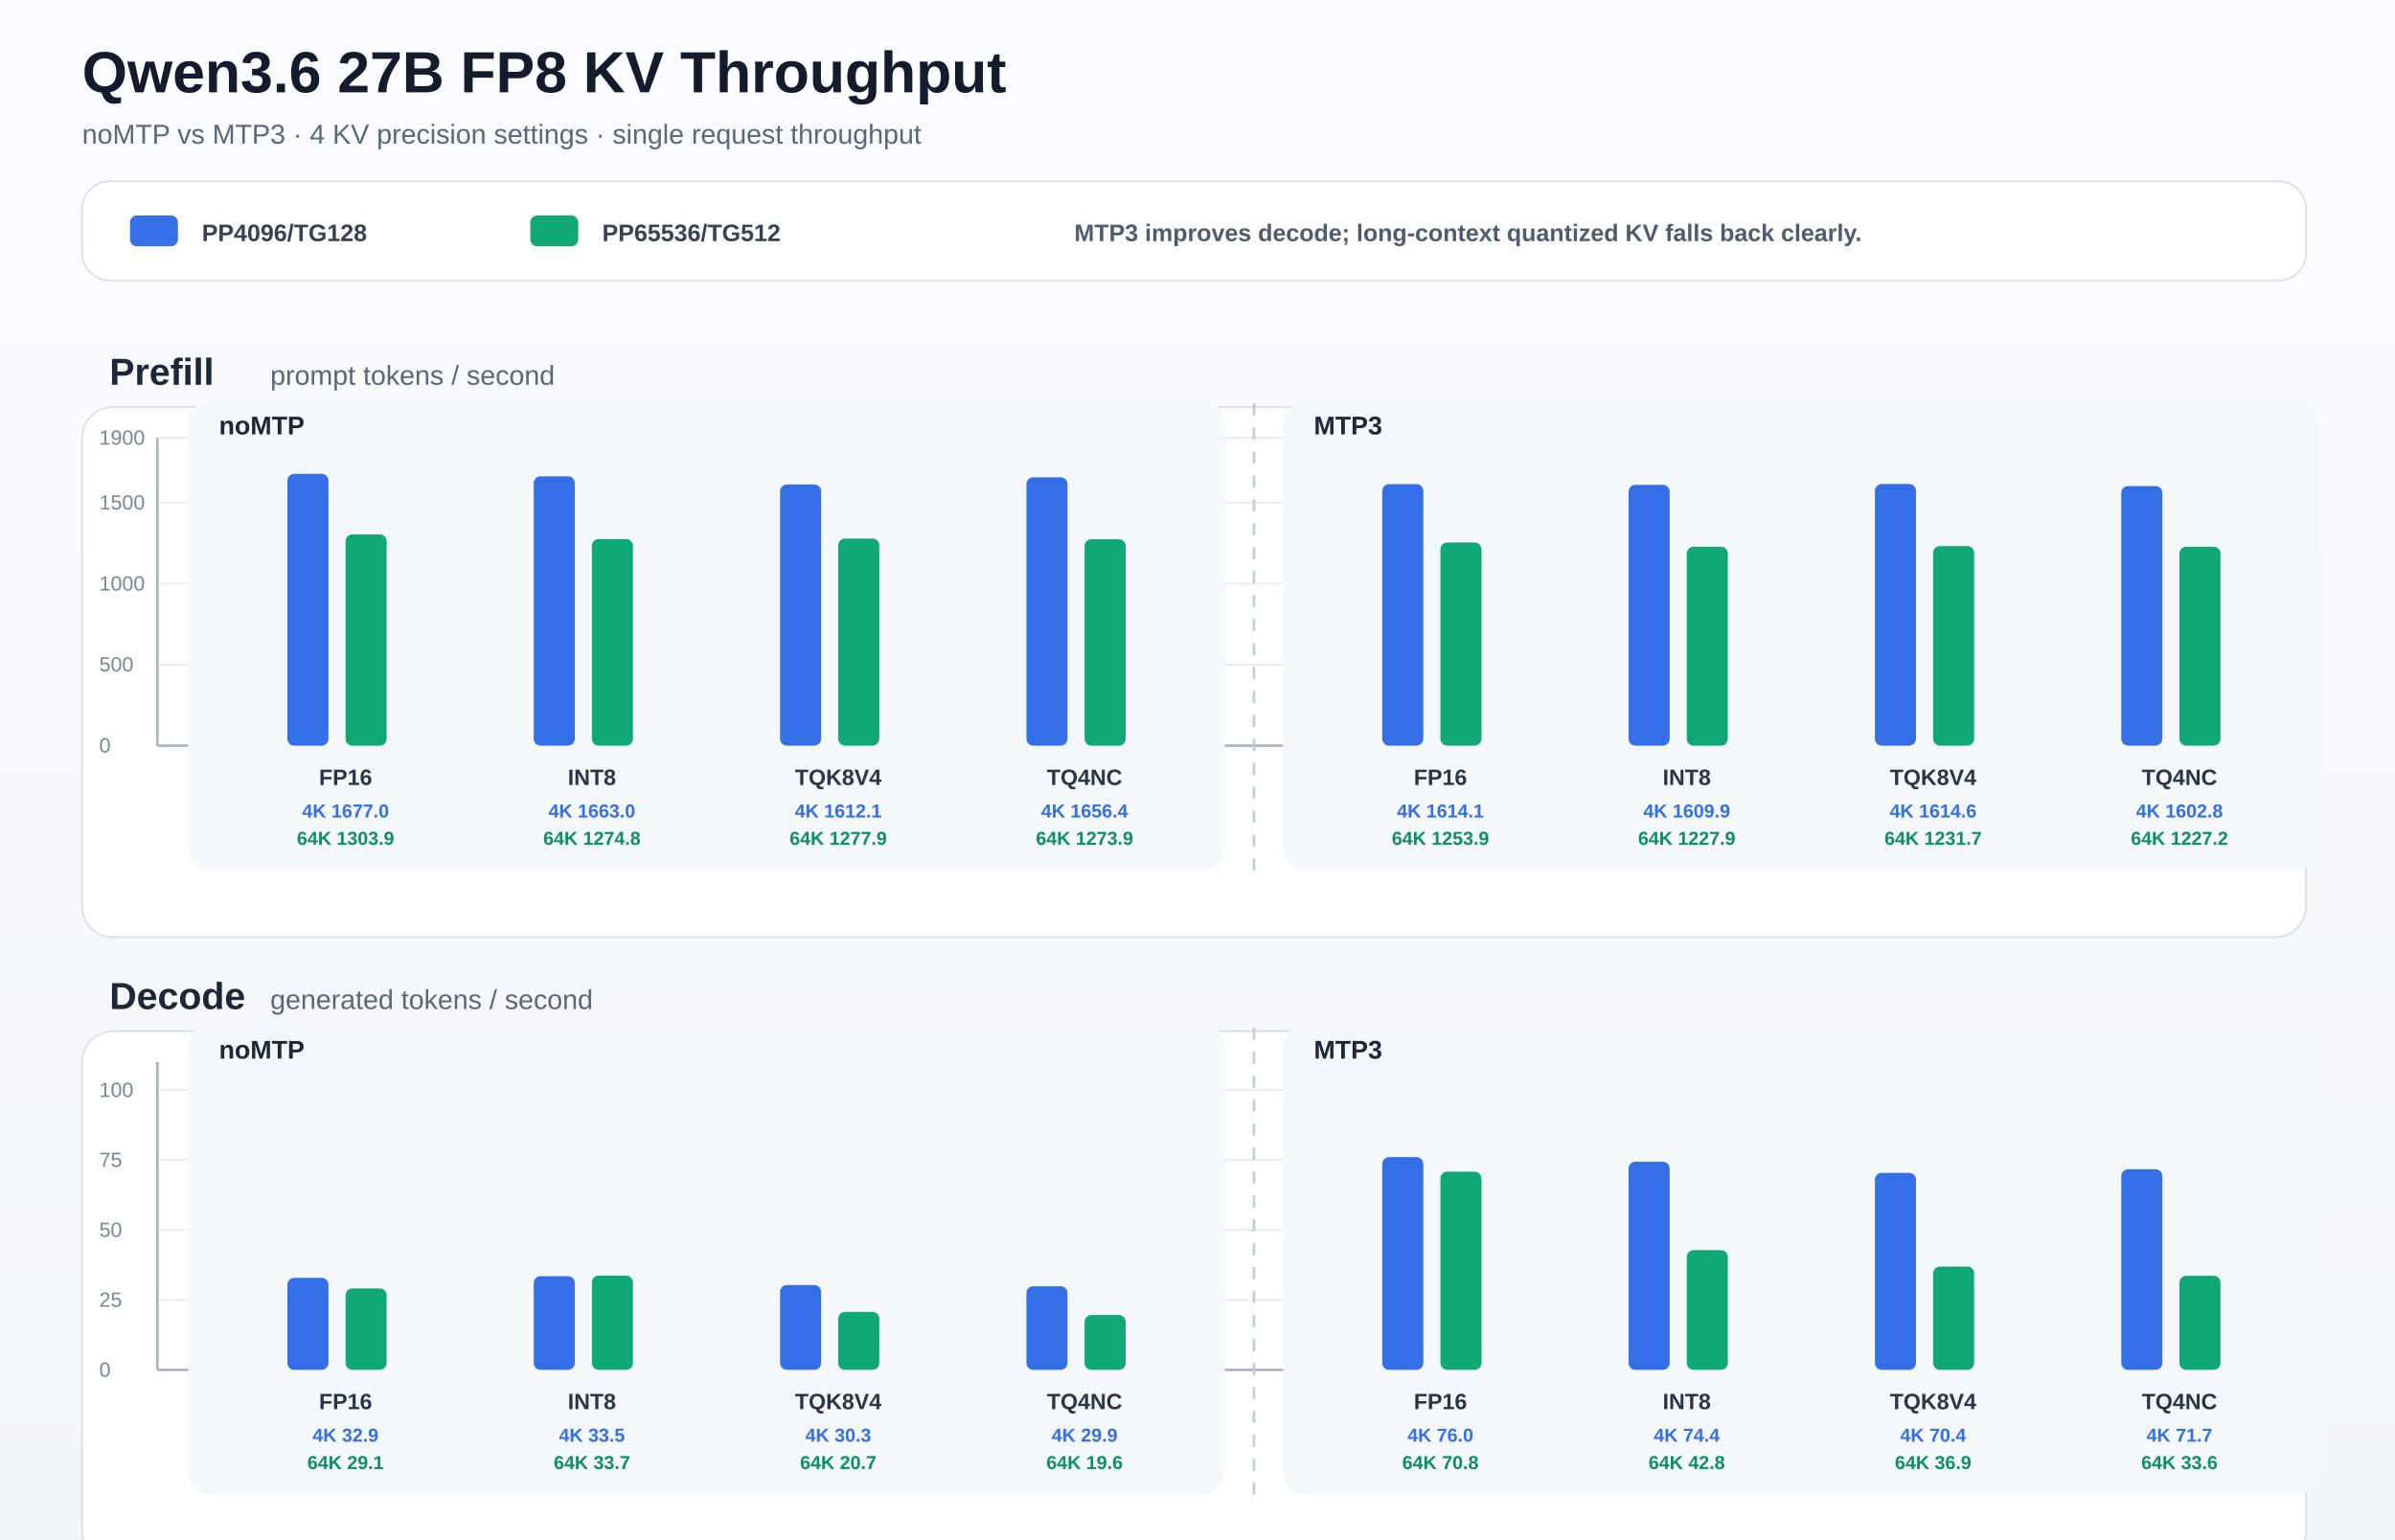
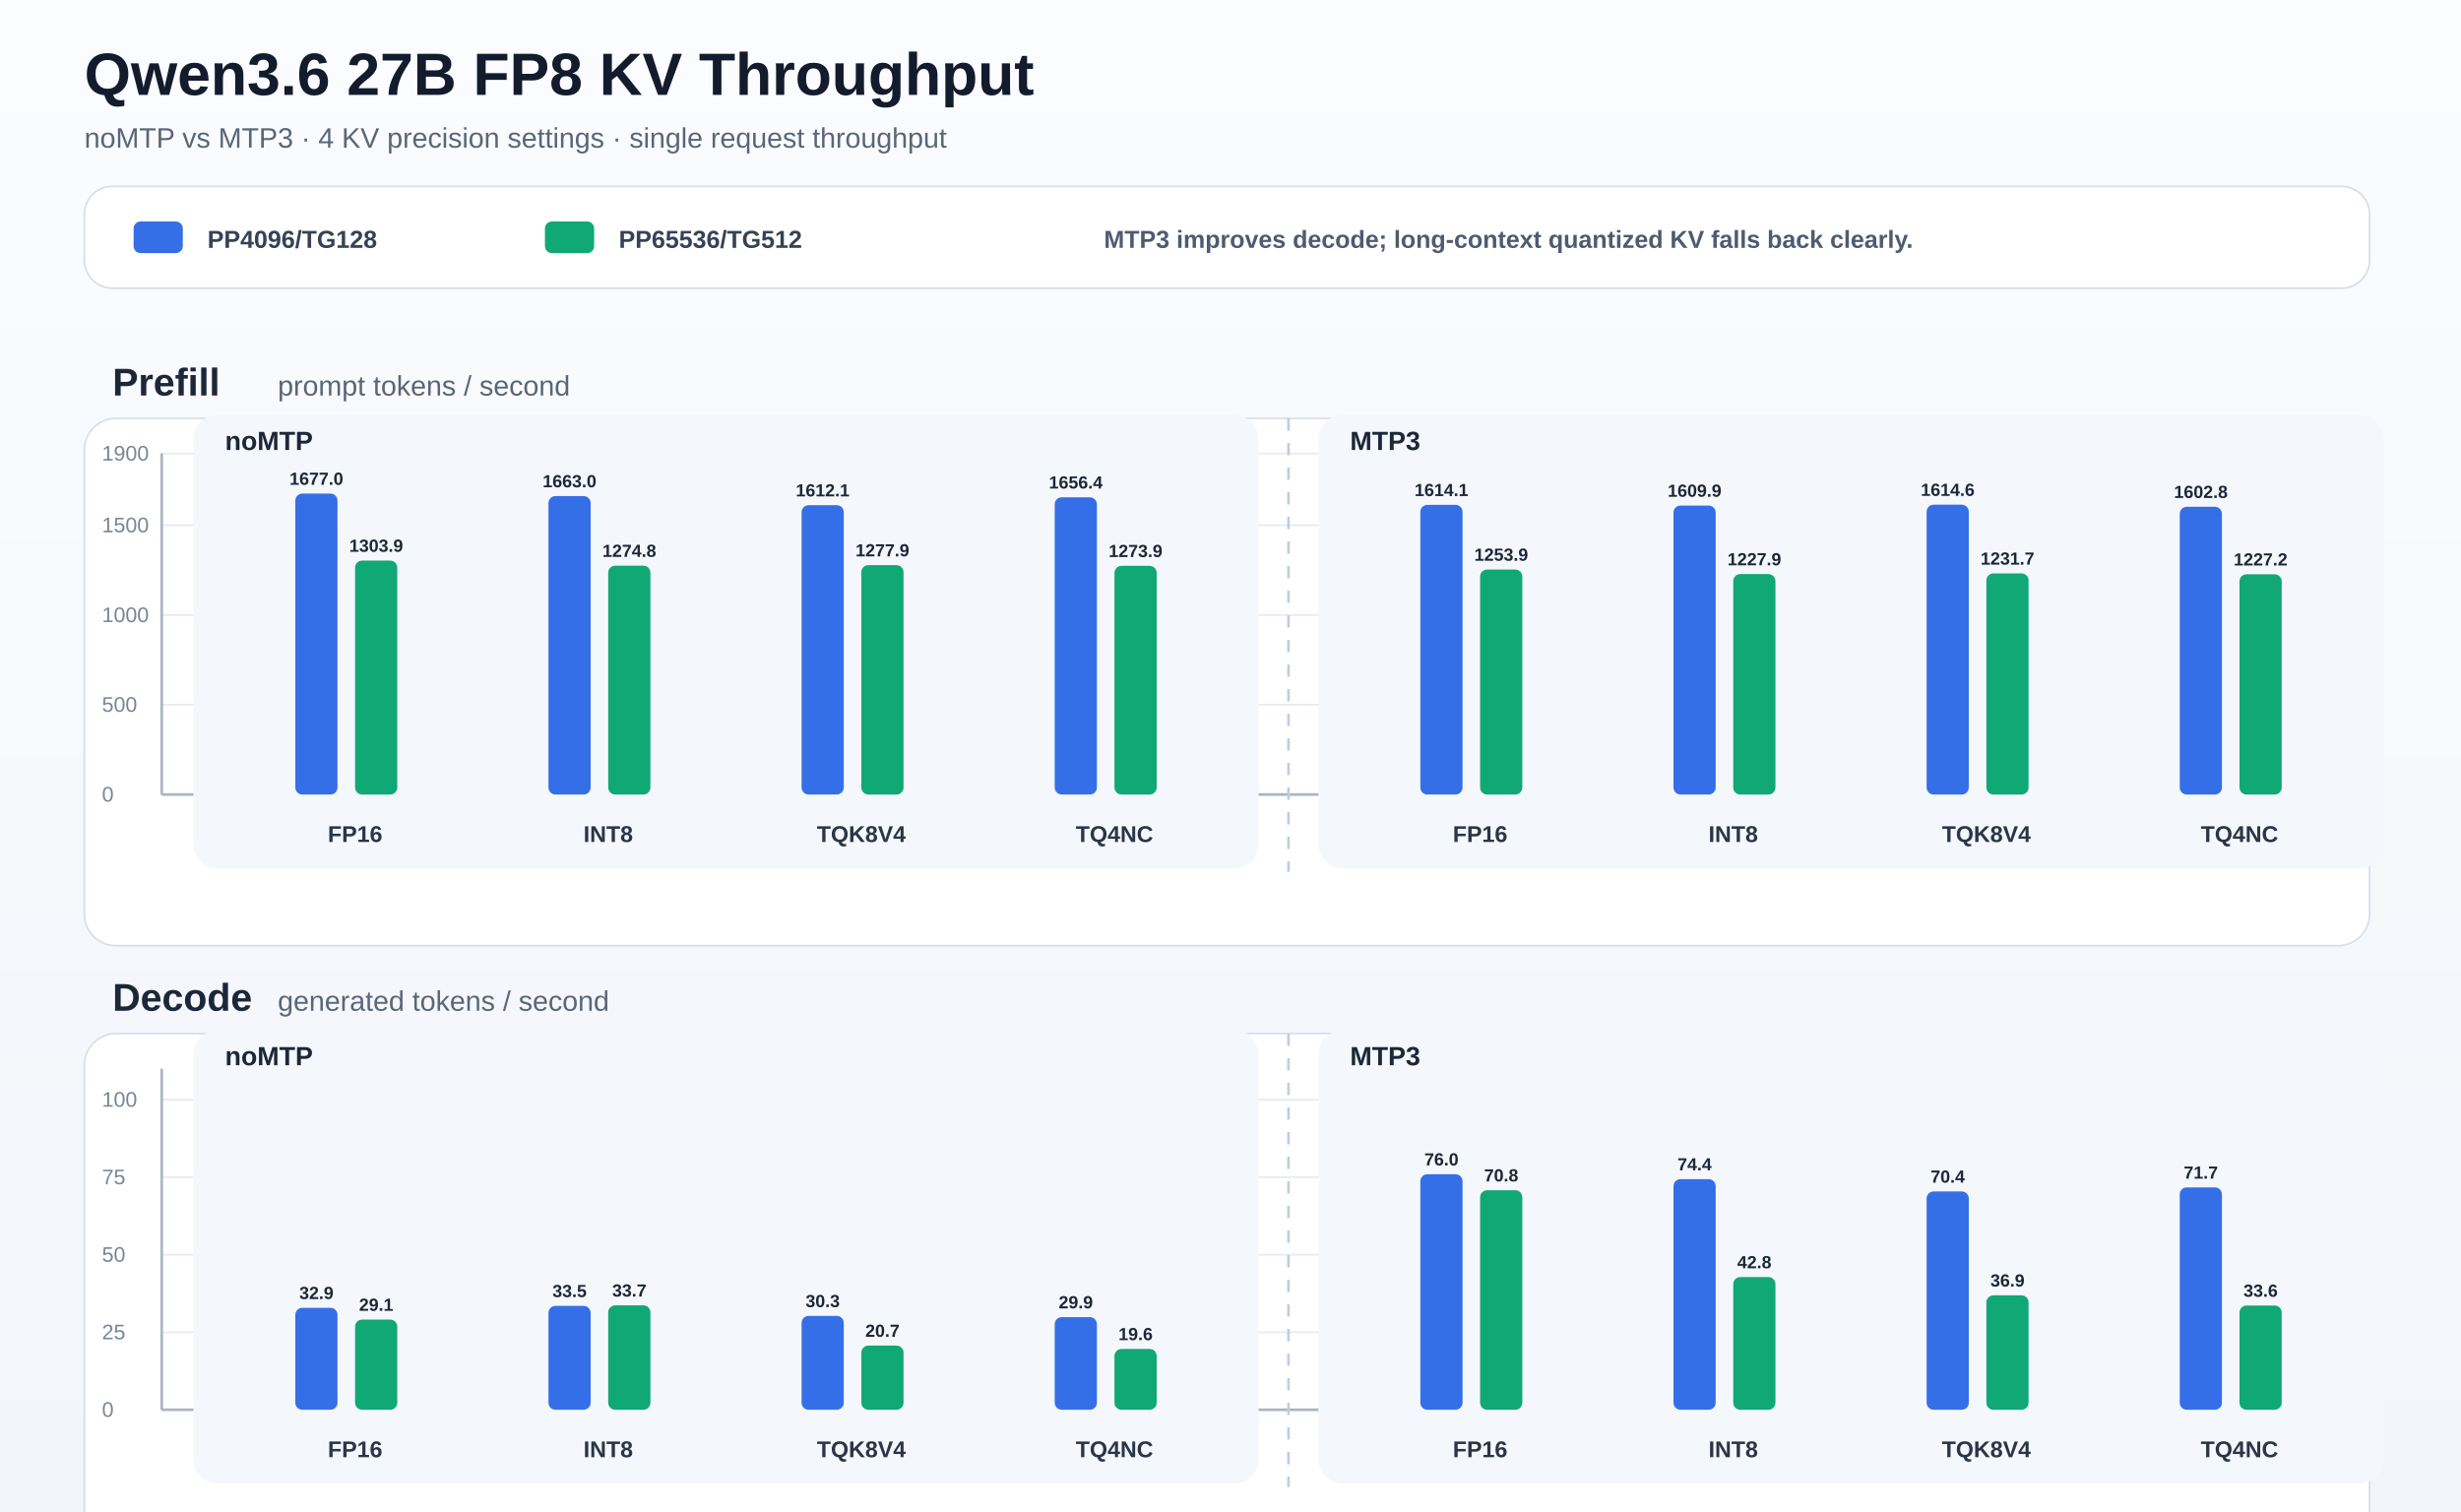
- <svg xmlns="http://www.w3.org/2000/svg" width="1400" height="900" viewBox="0 0 1400 900" role="img" aria-labelledby="title desc">
+ <svg xmlns="http://www.w3.org/2000/svg" width="1400" height="860" viewBox="0 0 1400 860" role="img" aria-labelledby="title desc">
  <defs>
    <linearGradient id="bg" x1="0" x2="0" y1="0" y2="1">
      <stop offset="0" stop-color="#fbfcff" />
      <stop offset="1" stop-color="#f2f5fa" />
    </linearGradient>
    <style>
      .card { fill: #ffffff; stroke: #d8deea; stroke-width: 1; }
      .soft { fill: #f4f7fb; }
      .grid { stroke: #e7ebf2; stroke-width: 1; }
      .axis { stroke: #aab4c3; stroke-width: 1.5; }
      .split { stroke: #c4ccda; stroke-width: 1.5; stroke-dasharray: 7 7; }
      .title { font: 700 34px Arial, Helvetica, sans-serif; fill: #141b2d; }
      .sub { font: 500 16px Arial, Helvetica, sans-serif; fill: #5b6677; }
      .section { font: 700 22px Arial, Helvetica, sans-serif; fill: #1d2738; }
      .tick { font: 500 12px Arial, Helvetica, sans-serif; fill: #7a8494; }
      .label { font: 700 13px Arial, Helvetica, sans-serif; fill: #2b3547; }
-       .num4k { font: 700 11px Arial, Helvetica, sans-serif; fill: #356fe8; }
-       .num64k { font: 700 11px Arial, Helvetica, sans-serif; fill: #0c8e66; }
+       .value { font: 700 10px Arial, Helvetica, sans-serif; fill: #1d2738; }
      .mode { font: 800 15px Arial, Helvetica, sans-serif; fill: #1d2738; }
      .legend { font: 600 14px Arial, Helvetica, sans-serif; fill: #364255; }
      .note { font: 600 14px Arial, Helvetica, sans-serif; fill: #4e5b70; }
      .bar4k { fill: #356fe8; }
      .bar64k { fill: #10a875; }
    </style>
  </defs>
-   <rect x="0" y="0" width="1400" height="900" fill="url(#bg)" />
+   <rect x="0" y="0" width="1400" height="860" fill="url(#bg)" />
  <text class="title" x="48" y="54">Qwen3.6 27B FP8 KV Throughput</text>
  <text class="sub" x="48" y="84">noMTP vs MTP3 · 4 KV precision settings · single request throughput</text>
  <rect class="card" x="48" y="106" width="1300" height="58" rx="16" />
  <rect class="bar4k" x="76" y="126" width="28" height="18" rx="4" />
  <text class="legend" x="118" y="141">PP4096/TG128</text>
  <rect class="bar64k" x="310" y="126" width="28" height="18" rx="4" />
  <text class="legend" x="352" y="141">PP65536/TG512</text>
  <text class="note" x="628" y="141">MTP3 improves decode; long-context quantized KV falls back clearly.</text>
  <text class="section" x="64" y="225">Prefill</text>
  <text class="sub" x="158" y="225">prompt tokens / second</text>
-   <rect class="card" x="48" y="238" width="1300" height="310" rx="18" />
-   <line class="grid" x1="92" y1="436.0" x2="1318" y2="436.0" />
-   <text class="tick" x="58" y="440.0">0</text>
-   <line class="grid" x1="92" y1="388.6" x2="1318" y2="388.6" />
-   <text class="tick" x="58" y="392.6">500</text>
-   <line class="grid" x1="92" y1="341.3" x2="1318" y2="341.3" />
-   <text class="tick" x="58" y="345.3">1000</text>
-   <line class="grid" x1="92" y1="293.9" x2="1318" y2="293.9" />
-   <text class="tick" x="58" y="297.9">1500</text>
-   <line class="grid" x1="92" y1="256.0" x2="1318" y2="256.0" />
-   <text class="tick" x="58" y="260.0">1900</text>
-   <line class="axis" x1="92" y1="256" x2="92" y2="436" />
-   <line class="axis" x1="92" y1="436" x2="1318" y2="436" />
-   <rect class="soft" x="110" y="234" width="606" height="275" rx="14" />
-   <text class="mode" x="128" y="254">noMTP</text>
-   <rect class="bar4k" x="168" y="277.1" width="24" height="158.9" rx="4" />
-   <rect class="bar64k" x="202" y="312.5" width="24" height="123.5" rx="4" />
-   <text class="label" x="202" y="459" text-anchor="middle">FP16</text>
-   <text class="num4k" x="202" y="478" text-anchor="middle">4K 1677.0</text>
-   <text class="num64k" x="202" y="494" text-anchor="middle">64K 1303.9</text>
-   <rect class="bar4k" x="312" y="278.5" width="24" height="157.5" rx="4" />
-   <rect class="bar64k" x="346" y="315.2" width="24" height="120.8" rx="4" />
-   <text class="label" x="346" y="459" text-anchor="middle">INT8</text>
-   <text class="num4k" x="346" y="478" text-anchor="middle">4K 1663.0</text>
-   <text class="num64k" x="346" y="494" text-anchor="middle">64K 1274.8</text>
-   <rect class="bar4k" x="456" y="283.3" width="24" height="152.7" rx="4" />
-   <rect class="bar64k" x="490" y="314.9" width="24" height="121.1" rx="4" />
-   <text class="label" x="490" y="459" text-anchor="middle">TQK8V4</text>
-   <text class="num4k" x="490" y="478" text-anchor="middle">4K 1612.1</text>
-   <text class="num64k" x="490" y="494" text-anchor="middle">64K 1277.9</text>
-   <rect class="bar4k" x="600" y="279.1" width="24" height="156.9" rx="4" />
-   <rect class="bar64k" x="634" y="315.3" width="24" height="120.7" rx="4" />
-   <text class="label" x="634" y="459" text-anchor="middle">TQ4NC</text>
-   <text class="num4k" x="634" y="478" text-anchor="middle">4K 1656.4</text>
-   <text class="num64k" x="634" y="494" text-anchor="middle">64K 1273.9</text>
-   <rect class="soft" x="750" y="234" width="606" height="275" rx="14" />
-   <text class="mode" x="768" y="254">MTP3</text>
-   <rect class="bar4k" x="808" y="283.1" width="24" height="152.9" rx="4" />
-   <rect class="bar64k" x="842" y="317.2" width="24" height="118.8" rx="4" />
-   <text class="label" x="842" y="459" text-anchor="middle">FP16</text>
-   <text class="num4k" x="842" y="478" text-anchor="middle">4K 1614.1</text>
-   <text class="num64k" x="842" y="494" text-anchor="middle">64K 1253.9</text>
-   <rect class="bar4k" x="952" y="283.5" width="24" height="152.5" rx="4" />
-   <rect class="bar64k" x="986" y="319.7" width="24" height="116.3" rx="4" />
-   <text class="label" x="986" y="459" text-anchor="middle">INT8</text>
-   <text class="num4k" x="986" y="478" text-anchor="middle">4K 1609.9</text>
-   <text class="num64k" x="986" y="494" text-anchor="middle">64K 1227.9</text>
-   <rect class="bar4k" x="1096" y="283.0" width="24" height="153.0" rx="4" />
-   <rect class="bar64k" x="1130" y="319.3" width="24" height="116.7" rx="4" />
-   <text class="label" x="1130" y="459" text-anchor="middle">TQK8V4</text>
-   <text class="num4k" x="1130" y="478" text-anchor="middle">4K 1614.6</text>
-   <text class="num64k" x="1130" y="494" text-anchor="middle">64K 1231.7</text>
-   <rect class="bar4k" x="1240" y="284.2" width="24" height="151.8" rx="4" />
-   <rect class="bar64k" x="1274" y="319.7" width="24" height="116.3" rx="4" />
-   <text class="label" x="1274" y="459" text-anchor="middle">TQ4NC</text>
-   <text class="num4k" x="1274" y="478" text-anchor="middle">4K 1602.8</text>
-   <text class="num64k" x="1274" y="494" text-anchor="middle">64K 1227.2</text>
-   <line class="split" x1="733.0" y1="236" x2="733.0" y2="511" />
-   <text class="section" x="64" y="590">Decode</text>
-   <text class="sub" x="158" y="590">generated tokens / second</text>
-   <rect class="card" x="48" y="603" width="1300" height="310" rx="18" />
-   <line class="grid" x1="92" y1="801.0" x2="1318" y2="801.0" />
-   <text class="tick" x="58" y="805.0">0</text>
-   <line class="grid" x1="92" y1="760.1" x2="1318" y2="760.1" />
-   <text class="tick" x="58" y="764.1">25</text>
-   <line class="grid" x1="92" y1="719.2" x2="1318" y2="719.2" />
-   <text class="tick" x="58" y="723.2">50</text>
-   <line class="grid" x1="92" y1="678.3" x2="1318" y2="678.3" />
-   <text class="tick" x="58" y="682.3">75</text>
-   <line class="grid" x1="92" y1="637.4" x2="1318" y2="637.4" />
-   <text class="tick" x="58" y="641.4">100</text>
-   <line class="axis" x1="92" y1="621" x2="92" y2="801" />
-   <line class="axis" x1="92" y1="801" x2="1318" y2="801" />
-   <rect class="soft" x="110" y="599" width="606" height="275" rx="14" />
-   <text class="mode" x="128" y="619">noMTP</text>
-   <rect class="bar4k" x="168" y="747.2" width="24" height="53.8" rx="4" />
-   <rect class="bar64k" x="202" y="753.4" width="24" height="47.6" rx="4" />
-   <text class="label" x="202" y="824" text-anchor="middle">FP16</text>
-   <text class="num4k" x="202" y="843" text-anchor="middle">4K 32.9</text>
-   <text class="num64k" x="202" y="859" text-anchor="middle">64K 29.1</text>
-   <rect class="bar4k" x="312" y="746.2" width="24" height="54.8" rx="4" />
-   <rect class="bar64k" x="346" y="745.9" width="24" height="55.1" rx="4" />
-   <text class="label" x="346" y="824" text-anchor="middle">INT8</text>
-   <text class="num4k" x="346" y="843" text-anchor="middle">4K 33.5</text>
-   <text class="num64k" x="346" y="859" text-anchor="middle">64K 33.7</text>
-   <rect class="bar4k" x="456" y="751.4" width="24" height="49.6" rx="4" />
-   <rect class="bar64k" x="490" y="767.1" width="24" height="33.9" rx="4" />
-   <text class="label" x="490" y="824" text-anchor="middle">TQK8V4</text>
-   <text class="num4k" x="490" y="843" text-anchor="middle">4K 30.3</text>
-   <text class="num64k" x="490" y="859" text-anchor="middle">64K 20.7</text>
-   <rect class="bar4k" x="600" y="752.1" width="24" height="48.9" rx="4" />
-   <rect class="bar64k" x="634" y="768.9" width="24" height="32.1" rx="4" />
-   <text class="label" x="634" y="824" text-anchor="middle">TQ4NC</text>
-   <text class="num4k" x="634" y="843" text-anchor="middle">4K 29.9</text>
-   <text class="num64k" x="634" y="859" text-anchor="middle">64K 19.6</text>
-   <rect class="soft" x="750" y="599" width="606" height="275" rx="14" />
-   <text class="mode" x="768" y="619">MTP3</text>
-   <rect class="bar4k" x="808" y="676.6" width="24" height="124.4" rx="4" />
-   <rect class="bar64k" x="842" y="685.1" width="24" height="115.9" rx="4" />
-   <text class="label" x="842" y="824" text-anchor="middle">FP16</text>
-   <text class="num4k" x="842" y="843" text-anchor="middle">4K 76.0</text>
-   <text class="num64k" x="842" y="859" text-anchor="middle">64K 70.8</text>
-   <rect class="bar4k" x="952" y="679.3" width="24" height="121.7" rx="4" />
-   <rect class="bar64k" x="986" y="731.0" width="24" height="70.0" rx="4" />
-   <text class="label" x="986" y="824" text-anchor="middle">INT8</text>
-   <text class="num4k" x="986" y="843" text-anchor="middle">4K 74.4</text>
-   <text class="num64k" x="986" y="859" text-anchor="middle">64K 42.8</text>
-   <rect class="bar4k" x="1096" y="685.8" width="24" height="115.2" rx="4" />
-   <rect class="bar64k" x="1130" y="740.6" width="24" height="60.4" rx="4" />
-   <text class="label" x="1130" y="824" text-anchor="middle">TQK8V4</text>
-   <text class="num4k" x="1130" y="843" text-anchor="middle">4K 70.4</text>
-   <text class="num64k" x="1130" y="859" text-anchor="middle">64K 36.9</text>
-   <rect class="bar4k" x="1240" y="683.7" width="24" height="117.3" rx="4" />
-   <rect class="bar64k" x="1274" y="746.0" width="24" height="55.0" rx="4" />
-   <text class="label" x="1274" y="824" text-anchor="middle">TQ4NC</text>
-   <text class="num4k" x="1274" y="843" text-anchor="middle">4K 71.7</text>
-   <text class="num64k" x="1274" y="859" text-anchor="middle">64K 33.6</text>
-   <line class="split" x1="733.0" y1="601" x2="733.0" y2="876" />
+   <rect class="card" x="48" y="238" width="1300" height="300" rx="18" />
+   <line class="grid" x1="92" y1="452.0" x2="1318" y2="452.0" />
+   <text class="tick" x="58" y="456.0">0</text>
+   <line class="grid" x1="92" y1="400.9" x2="1318" y2="400.9" />
+   <text class="tick" x="58" y="404.9">500</text>
+   <line class="grid" x1="92" y1="349.9" x2="1318" y2="349.9" />
+   <text class="tick" x="58" y="353.9">1000</text>
+   <line class="grid" x1="92" y1="298.8" x2="1318" y2="298.8" />
+   <text class="tick" x="58" y="302.8">1500</text>
+   <line class="grid" x1="92" y1="258.0" x2="1318" y2="258.0" />
+   <text class="tick" x="58" y="262.0">1900</text>
+   <line class="axis" x1="92" y1="258" x2="92" y2="452" />
+   <line class="axis" x1="92" y1="452" x2="1318" y2="452" />
+   <rect class="soft" x="110" y="236" width="606" height="258" rx="14" />
+   <text class="mode" x="128" y="256">noMTP</text>
+   <rect class="bar4k" x="168" y="280.8" width="24" height="171.2" rx="4" />
+   <text class="value" x="180.0" y="275.8" text-anchor="middle">1677.0</text>
+   <rect class="bar64k" x="202" y="318.9" width="24" height="133.1" rx="4" />
+   <text class="value" x="214.0" y="313.9" text-anchor="middle">1303.9</text>
+   <text class="label" x="202" y="479" text-anchor="middle">FP16</text>
+   <rect class="bar4k" x="312" y="282.2" width="24" height="169.8" rx="4" />
+   <text class="value" x="324.0" y="277.2" text-anchor="middle">1663.0</text>
+   <rect class="bar64k" x="346" y="321.8" width="24" height="130.2" rx="4" />
+   <text class="value" x="358.0" y="316.8" text-anchor="middle">1274.8</text>
+   <text class="label" x="346" y="479" text-anchor="middle">INT8</text>
+   <rect class="bar4k" x="456" y="287.4" width="24" height="164.6" rx="4" />
+   <text class="value" x="468.0" y="282.4" text-anchor="middle">1612.1</text>
+   <rect class="bar64k" x="490" y="321.5" width="24" height="130.5" rx="4" />
+   <text class="value" x="502.0" y="316.5" text-anchor="middle">1277.9</text>
+   <text class="label" x="490" y="479" text-anchor="middle">TQK8V4</text>
+   <rect class="bar4k" x="600" y="282.9" width="24" height="169.1" rx="4" />
+   <text class="value" x="612.0" y="277.9" text-anchor="middle">1656.4</text>
+   <rect class="bar64k" x="634" y="321.9" width="24" height="130.1" rx="4" />
+   <text class="value" x="646.0" y="316.9" text-anchor="middle">1273.9</text>
+   <text class="label" x="634" y="479" text-anchor="middle">TQ4NC</text>
+   <rect class="soft" x="750" y="236" width="606" height="258" rx="14" />
+   <text class="mode" x="768" y="256">MTP3</text>
+   <rect class="bar4k" x="808" y="287.2" width="24" height="164.8" rx="4" />
+   <text class="value" x="820.0" y="282.2" text-anchor="middle">1614.1</text>
+   <rect class="bar64k" x="842" y="324.0" width="24" height="128.0" rx="4" />
+   <text class="value" x="854.0" y="319.0" text-anchor="middle">1253.9</text>
+   <text class="label" x="842" y="479" text-anchor="middle">FP16</text>
+   <rect class="bar4k" x="952" y="287.6" width="24" height="164.4" rx="4" />
+   <text class="value" x="964.0" y="282.6" text-anchor="middle">1609.9</text>
+   <rect class="bar64k" x="986" y="326.6" width="24" height="125.4" rx="4" />
+   <text class="value" x="998.0" y="321.6" text-anchor="middle">1227.9</text>
+   <text class="label" x="986" y="479" text-anchor="middle">INT8</text>
+   <rect class="bar4k" x="1096" y="287.1" width="24" height="164.9" rx="4" />
+   <text class="value" x="1108.0" y="282.1" text-anchor="middle">1614.6</text>
+   <rect class="bar64k" x="1130" y="326.2" width="24" height="125.8" rx="4" />
+   <text class="value" x="1142.0" y="321.2" text-anchor="middle">1231.7</text>
+   <text class="label" x="1130" y="479" text-anchor="middle">TQK8V4</text>
+   <rect class="bar4k" x="1240" y="288.3" width="24" height="163.7" rx="4" />
+   <text class="value" x="1252.0" y="283.3" text-anchor="middle">1602.8</text>
+   <rect class="bar64k" x="1274" y="326.7" width="24" height="125.3" rx="4" />
+   <text class="value" x="1286.0" y="321.7" text-anchor="middle">1227.2</text>
+   <text class="label" x="1274" y="479" text-anchor="middle">TQ4NC</text>
+   <line class="split" x1="733.0" y1="238" x2="733.0" y2="496" />
+   <text class="section" x="64" y="575">Decode</text>
+   <text class="sub" x="158" y="575">generated tokens / second</text>
+   <rect class="card" x="48" y="588" width="1300" height="300" rx="18" />
+   <line class="grid" x1="92" y1="802.0" x2="1318" y2="802.0" />
+   <text class="tick" x="58" y="806.0">0</text>
+   <line class="grid" x1="92" y1="757.9" x2="1318" y2="757.9" />
+   <text class="tick" x="58" y="761.9">25</text>
+   <line class="grid" x1="92" y1="713.8" x2="1318" y2="713.8" />
+   <text class="tick" x="58" y="717.8">50</text>
+   <line class="grid" x1="92" y1="669.7" x2="1318" y2="669.7" />
+   <text class="tick" x="58" y="673.7">75</text>
+   <line class="grid" x1="92" y1="625.6" x2="1318" y2="625.6" />
+   <text class="tick" x="58" y="629.6">100</text>
+   <line class="axis" x1="92" y1="608" x2="92" y2="802" />
+   <line class="axis" x1="92" y1="802" x2="1318" y2="802" />
+   <rect class="soft" x="110" y="586" width="606" height="258" rx="14" />
+   <text class="mode" x="128" y="606">noMTP</text>
+   <rect class="bar4k" x="168" y="744.0" width="24" height="58.0" rx="4" />
+   <text class="value" x="180.0" y="739.0" text-anchor="middle">32.9</text>
+   <rect class="bar64k" x="202" y="750.7" width="24" height="51.3" rx="4" />
+   <text class="value" x="214.0" y="745.7" text-anchor="middle">29.1</text>
+   <text class="label" x="202" y="829" text-anchor="middle">FP16</text>
+   <rect class="bar4k" x="312" y="742.9" width="24" height="59.1" rx="4" />
+   <text class="value" x="324.0" y="737.9" text-anchor="middle">33.5</text>
+   <rect class="bar64k" x="346" y="742.6" width="24" height="59.4" rx="4" />
+   <text class="value" x="358.0" y="737.6" text-anchor="middle">33.7</text>
+   <text class="label" x="346" y="829" text-anchor="middle">INT8</text>
+   <rect class="bar4k" x="456" y="748.6" width="24" height="53.4" rx="4" />
+   <text class="value" x="468.0" y="743.6" text-anchor="middle">30.3</text>
+   <rect class="bar64k" x="490" y="765.5" width="24" height="36.5" rx="4" />
+   <text class="value" x="502.0" y="760.5" text-anchor="middle">20.7</text>
+   <text class="label" x="490" y="829" text-anchor="middle">TQK8V4</text>
+   <rect class="bar4k" x="600" y="749.3" width="24" height="52.7" rx="4" />
+   <text class="value" x="612.0" y="744.3" text-anchor="middle">29.9</text>
+   <rect class="bar64k" x="634" y="767.4" width="24" height="34.6" rx="4" />
+   <text class="value" x="646.0" y="762.4" text-anchor="middle">19.6</text>
+   <text class="label" x="634" y="829" text-anchor="middle">TQ4NC</text>
+   <rect class="soft" x="750" y="586" width="606" height="258" rx="14" />
+   <text class="mode" x="768" y="606">MTP3</text>
+   <rect class="bar4k" x="808" y="668.0" width="24" height="134.0" rx="4" />
+   <text class="value" x="820.0" y="663.0" text-anchor="middle">76.0</text>
+   <rect class="bar64k" x="842" y="677.1" width="24" height="124.9" rx="4" />
+   <text class="value" x="854.0" y="672.1" text-anchor="middle">70.8</text>
+   <text class="label" x="842" y="829" text-anchor="middle">FP16</text>
+   <rect class="bar4k" x="952" y="670.8" width="24" height="131.2" rx="4" />
+   <text class="value" x="964.0" y="665.8" text-anchor="middle">74.4</text>
+   <rect class="bar64k" x="986" y="726.5" width="24" height="75.5" rx="4" />
+   <text class="value" x="998.0" y="721.5" text-anchor="middle">42.8</text>
+   <text class="label" x="986" y="829" text-anchor="middle">INT8</text>
+   <rect class="bar4k" x="1096" y="677.8" width="24" height="124.2" rx="4" />
+   <text class="value" x="1108.0" y="672.8" text-anchor="middle">70.4</text>
+   <rect class="bar64k" x="1130" y="736.9" width="24" height="65.1" rx="4" />
+   <text class="value" x="1142.0" y="731.9" text-anchor="middle">36.9</text>
+   <text class="label" x="1130" y="829" text-anchor="middle">TQK8V4</text>
+   <rect class="bar4k" x="1240" y="675.5" width="24" height="126.5" rx="4" />
+   <text class="value" x="1252.0" y="670.5" text-anchor="middle">71.7</text>
+   <rect class="bar64k" x="1274" y="742.7" width="24" height="59.3" rx="4" />
+   <text class="value" x="1286.0" y="737.7" text-anchor="middle">33.6</text>
+   <text class="label" x="1274" y="829" text-anchor="middle">TQ4NC</text>
+   <line class="split" x1="733.0" y1="588" x2="733.0" y2="846" />
</svg>
